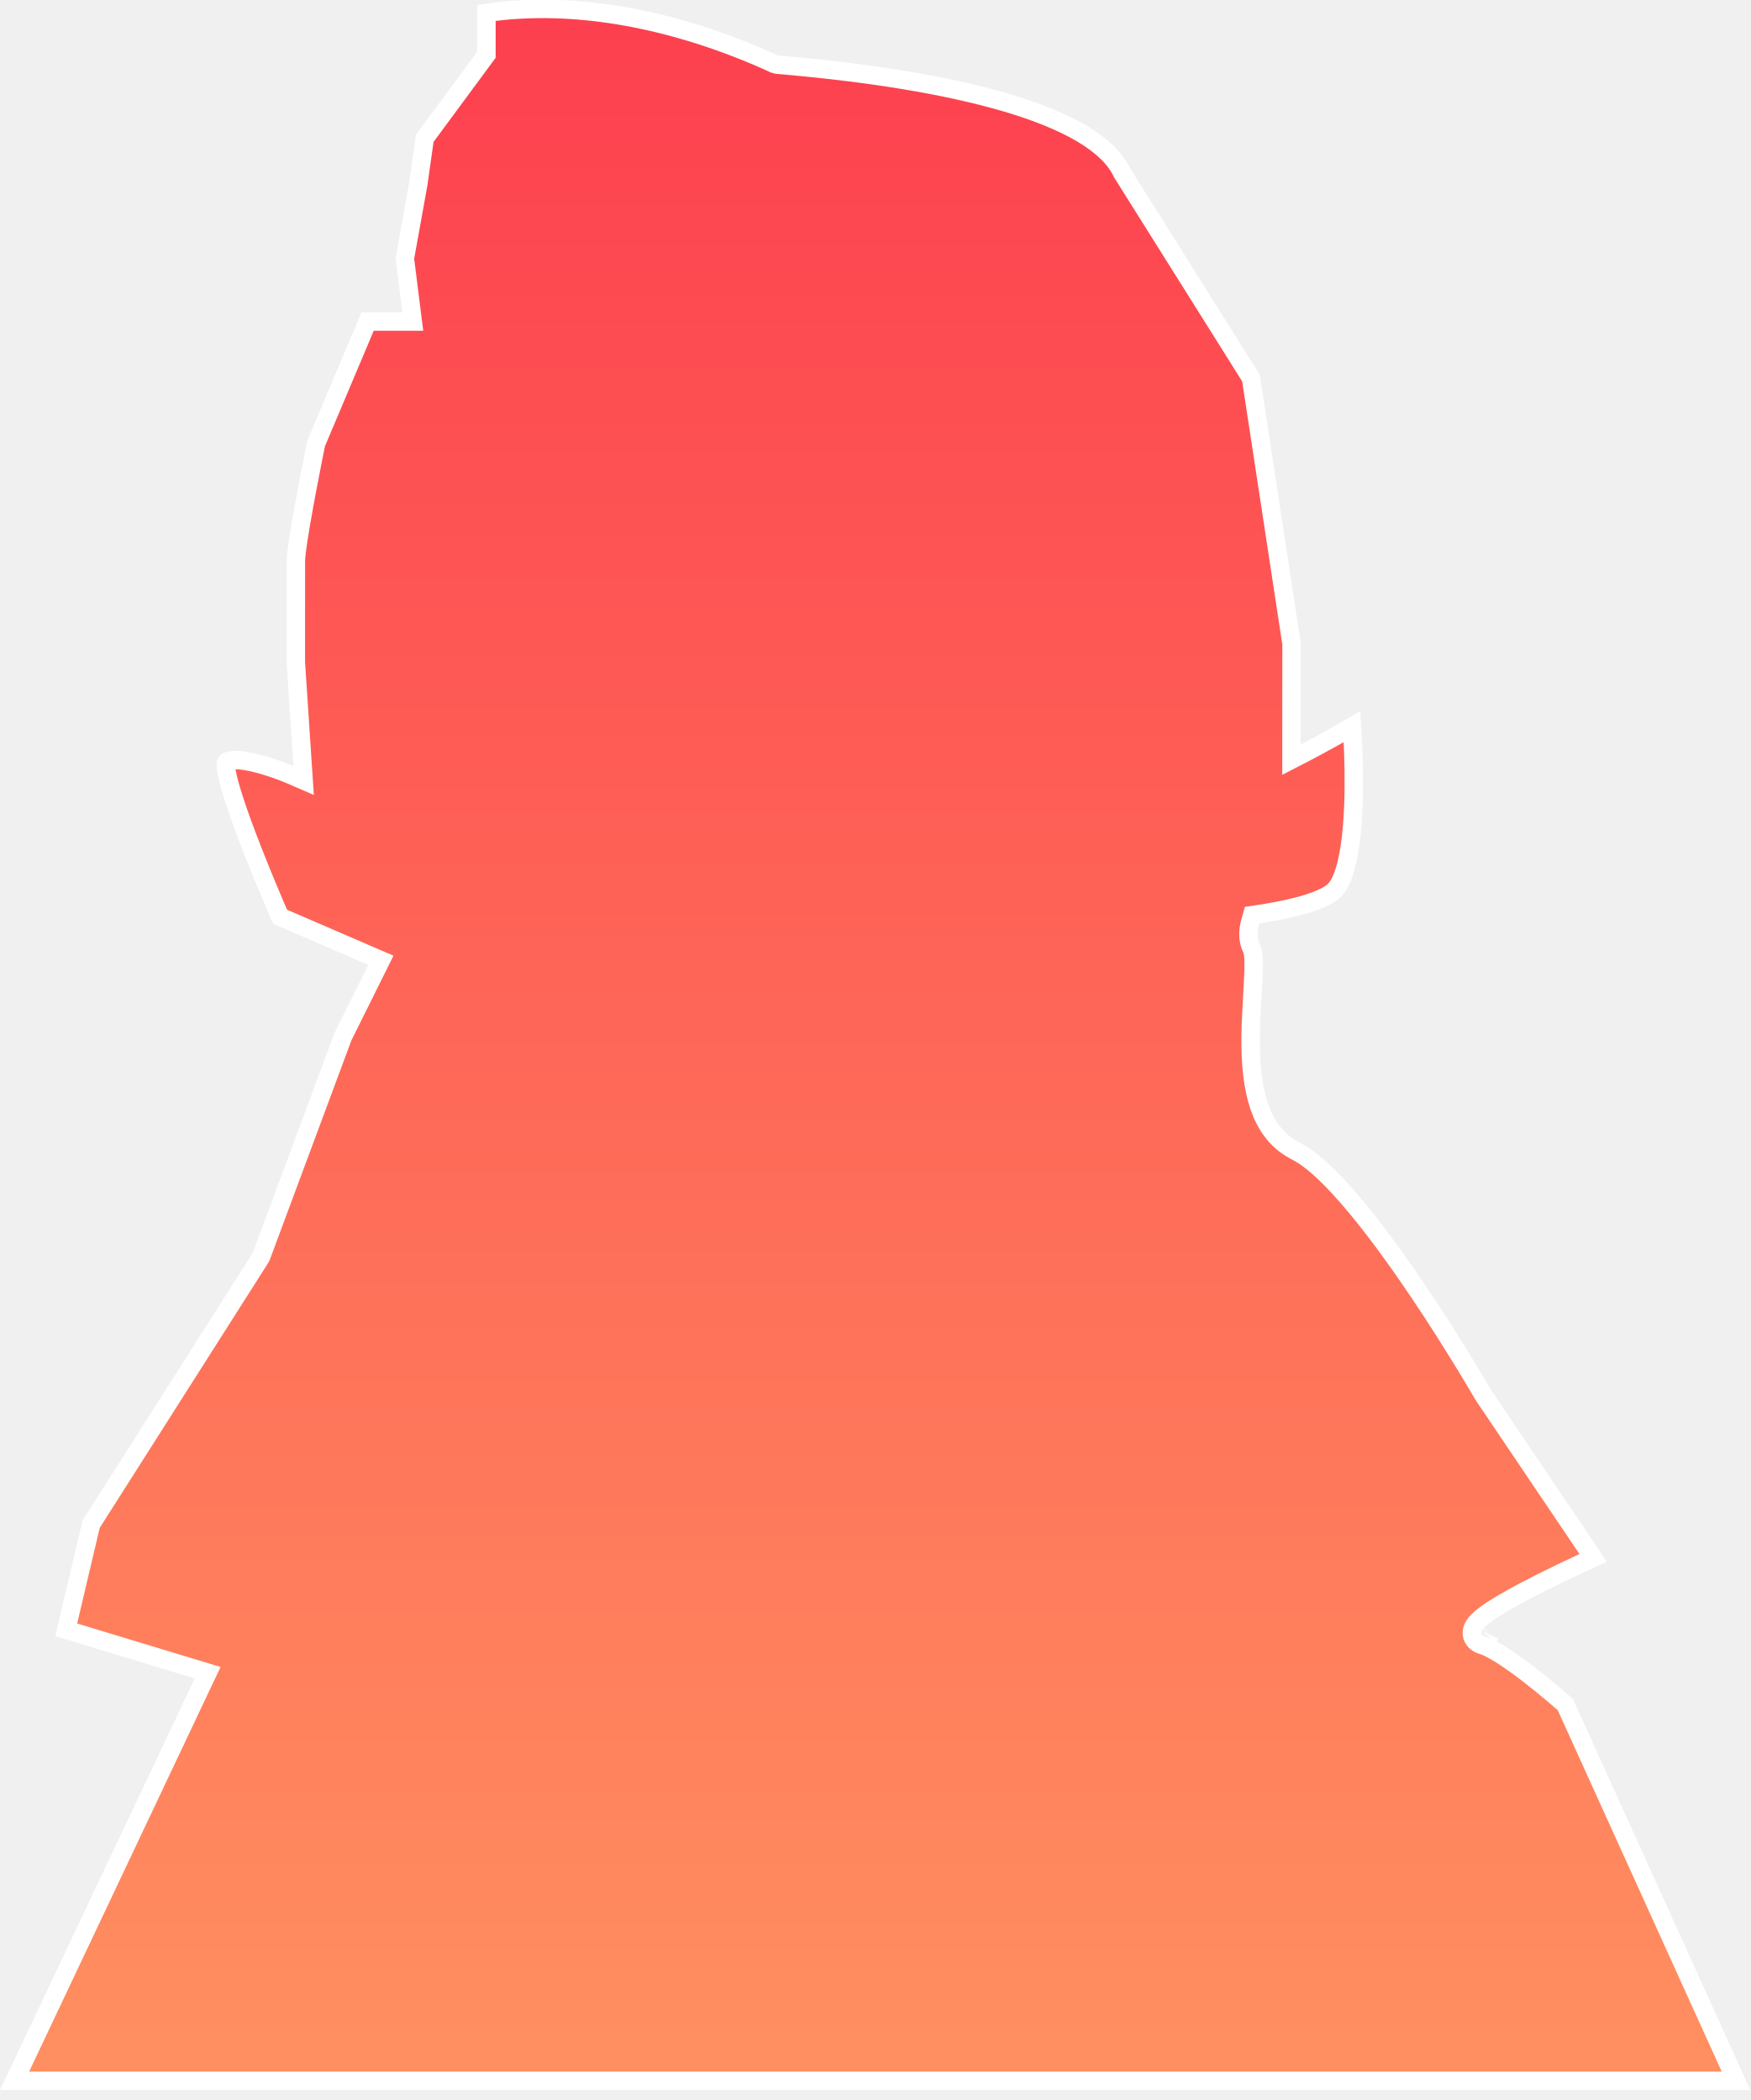
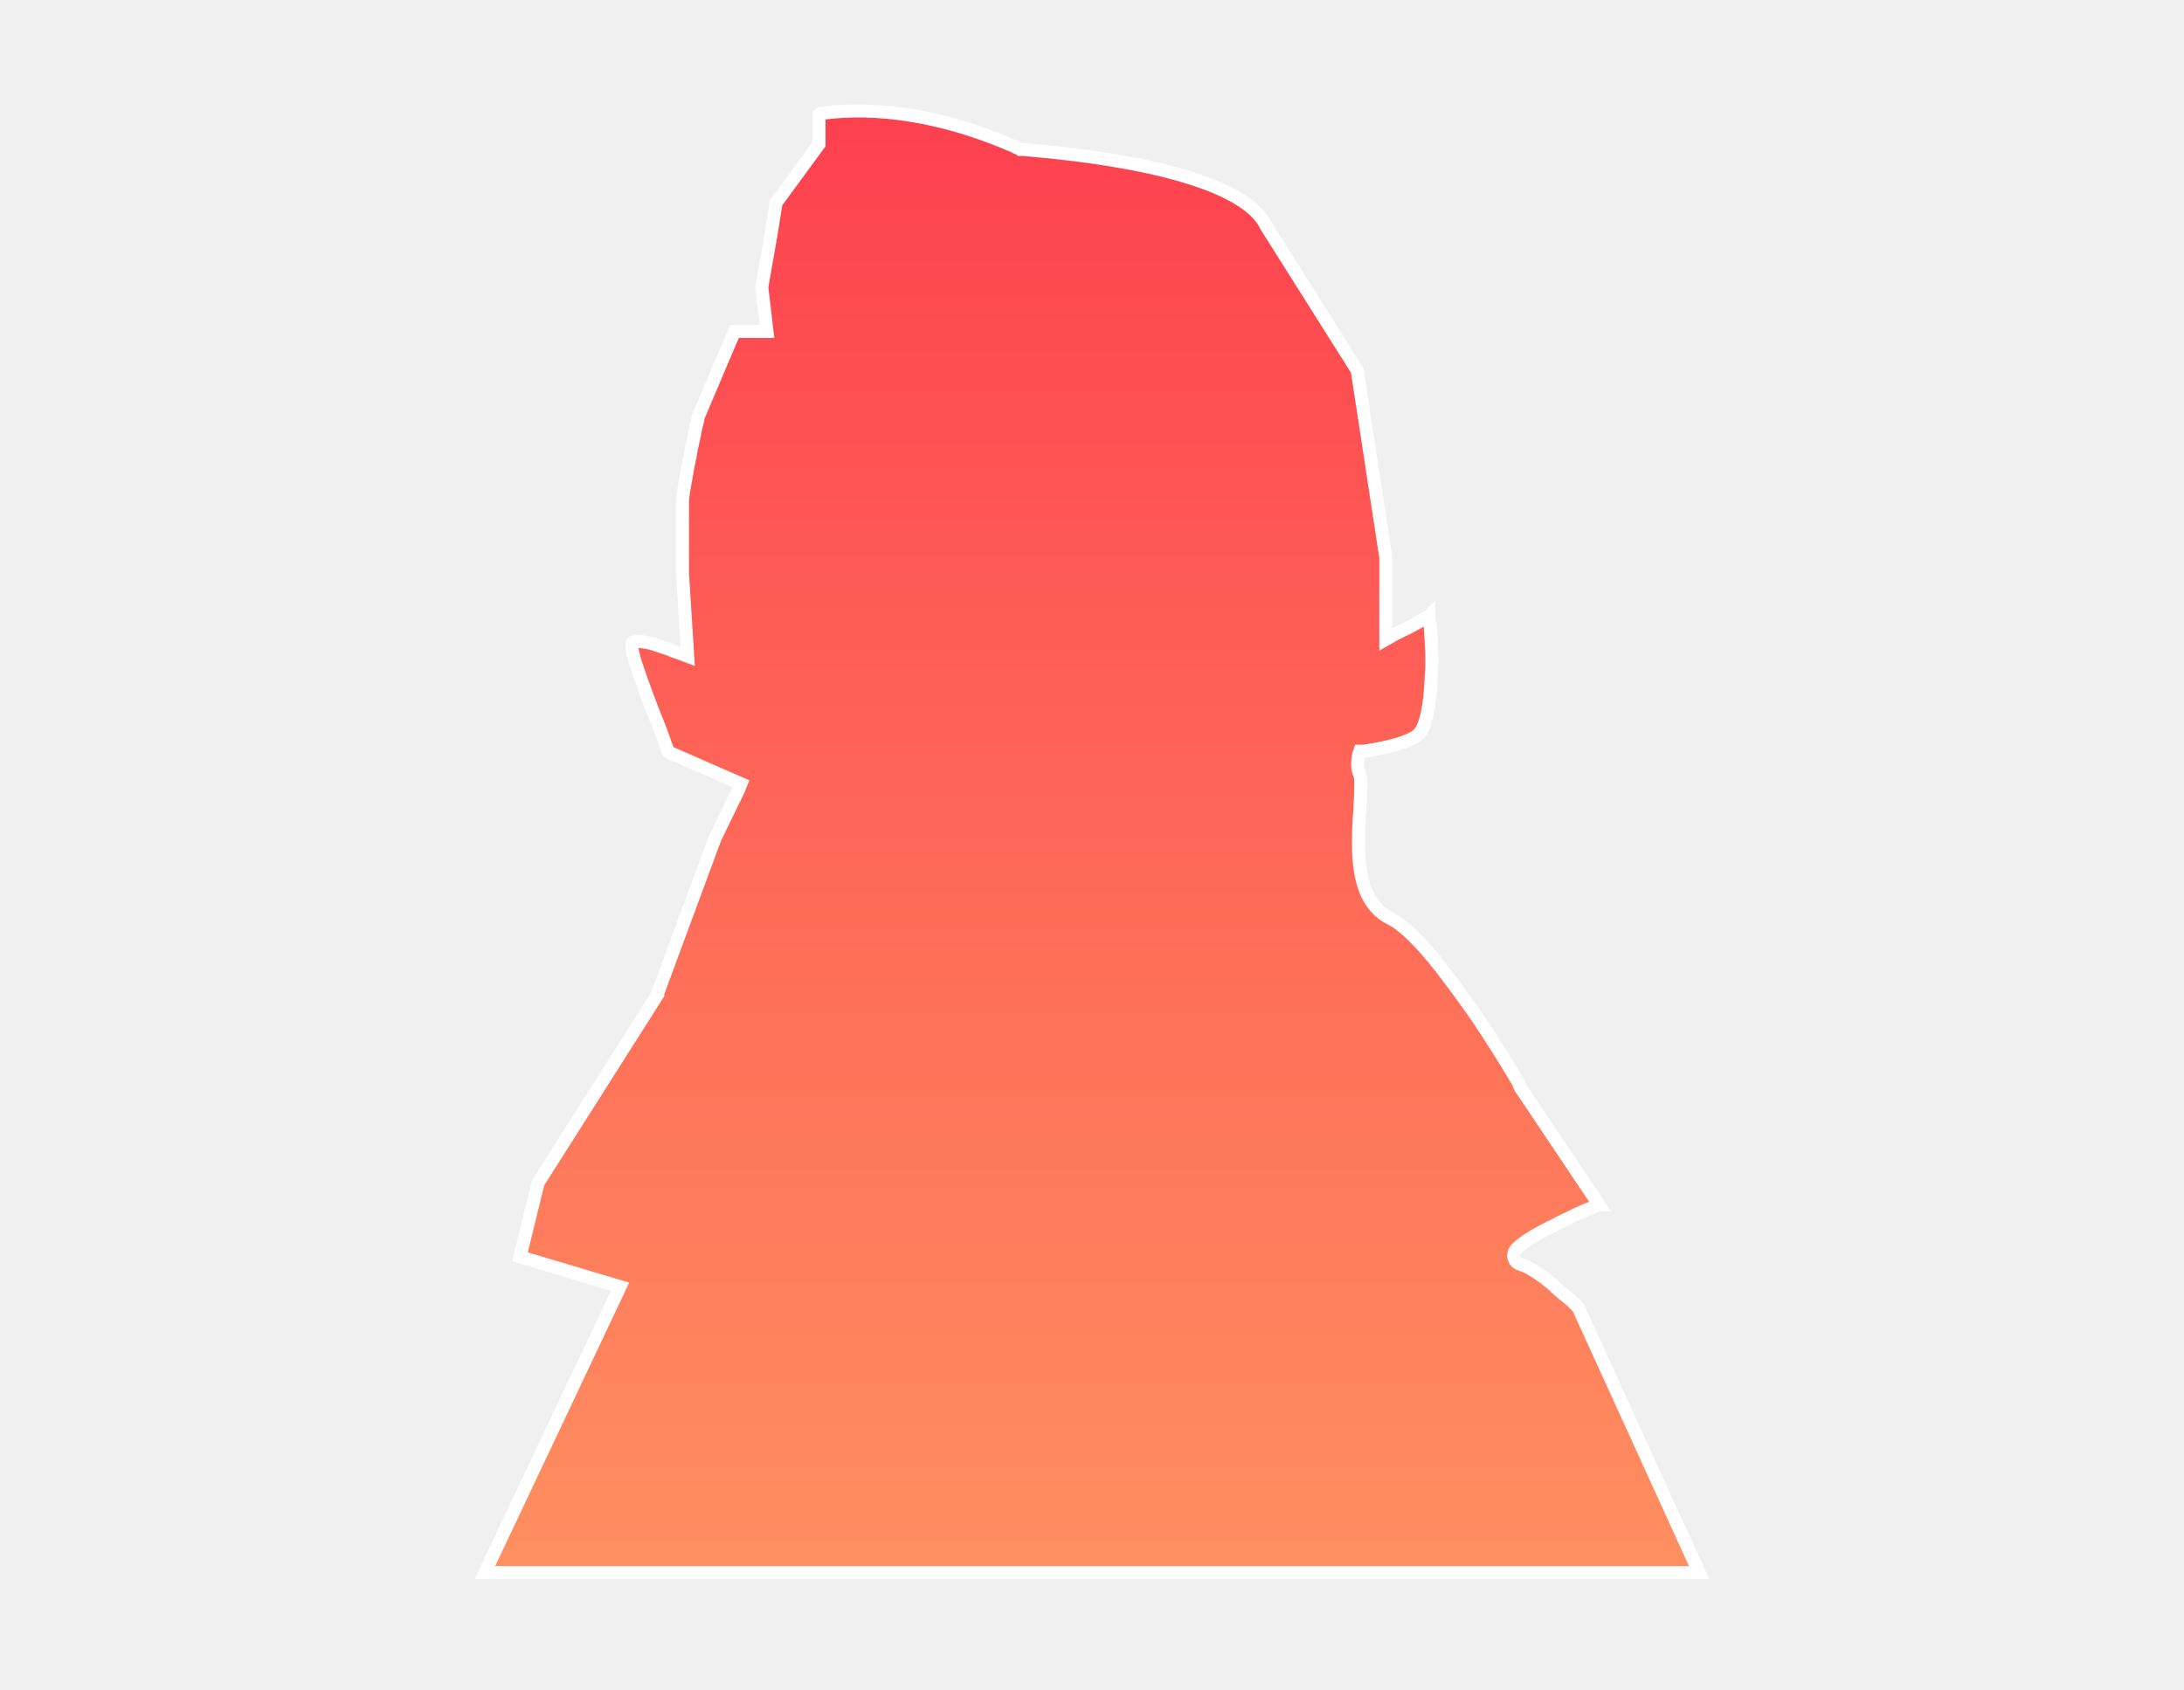
- <svg xmlns="http://www.w3.org/2000/svg" width="95px" height="114px" viewBox="0 0 95 114" version="1.1">
-   <defs>
-     <linearGradient x1="50%" y1="0%" x2="50%" y2="100%" id="linearGradient-1">
-       <stop stop-color="#FD404F" offset="0%" />
-       <stop stop-color="#FF8F60" offset="100%" />
-     </linearGradient>
-   </defs>
-   <g id="Page-1" stroke="none" stroke-width="1" fill="none" fill-rule="evenodd">
-     <g id="characters" transform="translate(-75, -357)" fill="url(#linearGradient-1)" fill-rule="nonzero" stroke="#FFFFFF">
-       <path d="M148.376,396.445 C148.344,396.464 148.312,396.483 148.279,396.502 C147.672,396.859 147.041,397.215 146.42,397.548 C146.216,397.658 146.015,397.764 145.819,397.865 L145.09,398.241 L145.09,397.421 L145.095,391.951 L142.895,377.528 L135.902,366.387 C134.439,363.225 126.809,361.327 117.175,360.511 L116.997,360.461 C116.856,360.392 116.717,360.328 116.58,360.267 C110.844,357.745 105.771,357.153 101.845,357.639 C101.673,357.66 101.524,357.681 101.399,357.701 L101.399,359.974 L98.052,364.51 L97.698,367.011 L96.973,371.032 L97.403,374.454 L94.952,374.454 L92.156,381.076 C92.121,381.245 92.061,381.544 91.983,381.937 C91.854,382.591 91.724,383.262 91.603,383.911 C91.572,384.076 91.542,384.239 91.513,384.398 C91.228,385.965 91.058,387.083 91.058,387.46 L91.056,392.96 L91.48,399.371 L90.728,399.045 C90.674,399.022 90.571,398.979 90.428,398.923 C90.189,398.83 89.931,398.737 89.665,398.65 C89.339,398.543 89.024,398.454 88.73,398.388 C88.19,398.266 87.753,398.231 87.478,398.29 C87.281,398.332 87.242,398.377 87.253,398.557 C87.29,399.182 87.723,400.578 88.435,402.453 C88.535,402.718 88.641,402.991 88.75,403.269 C89.084,404.119 89.442,404.991 89.8,405.836 C89.925,406.132 90.042,406.403 90.146,406.644 C90.165,406.688 90.182,406.729 90.198,406.765 L95.672,409.13 L95.438,409.602 L93.612,413.279 L89.18,425.197 L89.133,425.291 L79.945,439.744 L78.594,445.475 L86.271,447.804 L75.79,469.96 L169.218,469.96 L159.952,449.534 C159.828,449.424 159.645,449.265 159.416,449.07 C158.944,448.669 158.452,448.267 157.968,447.893 C157.746,447.722 157.531,447.56 157.323,447.41 C156.498,446.812 155.83,446.417 155.421,446.296 C154.972,446.164 154.753,445.752 154.96,445.326 C155.064,445.113 155.266,444.912 155.573,444.68 C156.042,444.325 156.781,443.888 157.745,443.379 C158.007,443.241 158.282,443.099 158.571,442.953 C159.323,442.574 160.128,442.187 160.933,441.814 C161.119,441.728 161.297,441.646 161.464,441.57 L155.517,432.751 L155.498,432.721 C155.438,432.616 155.322,432.418 155.157,432.14 C154.881,431.675 154.568,431.157 154.224,430.6 C153.241,429.006 152.206,427.413 151.167,425.928 C150.476,424.94 149.807,424.033 149.167,423.225 C147.636,421.292 146.329,419.996 145.365,419.51 C143.582,418.611 142.907,416.669 142.875,413.75 C142.867,413.031 142.892,412.372 142.957,411.282 C143.07,409.357 143.07,408.776 142.925,408.485 C142.711,408.051 142.707,407.545 142.867,406.987 L142.955,406.678 L143.273,406.631 C145.396,406.312 146.925,405.85 147.445,405.309 C148.015,404.717 148.356,403.078 148.449,400.788 C148.501,399.497 148.473,398.11 148.395,396.763 C148.389,396.654 148.382,396.548 148.376,396.445 Z M155.861,445.76 C155.86,445.761 155.86,445.763 155.859,445.764 C155.861,445.76 155.862,445.757 155.864,445.753 Z" id="suspect-3-highlight" />
+ <svg xmlns="http://www.w3.org/2000/svg" version="1.1" id="Layer_1" x="0px" y="0px" viewBox="0 0 168 130" style="enable-background:new 0 0 168 130;" xml:space="preserve">
+   <style type="text/css">
+ 	.st0{fill:url(#suspect-3-highlight_1_);stroke:#FFFFFF;}
+ </style>
+   <g id="Page-1">
+     <g id="characters" transform="translate(-75, -357)">
+       <linearGradient id="suspect-3-highlight_1_" gradientUnits="userSpaceOnUse" x1="-397.488" y1="1630.687" x2="-397.488" y2="1629.687" gradientTransform="matrix(93.4283 0 0 -112.477 37295.613 183780.281)">
+         <stop offset="0" style="stop-color:#FD404F" />
+         <stop offset="1" style="stop-color:#FF8F60" />
+       </linearGradient>
+       <path id="suspect-3-highlight" class="st0" d="M184.9,404.4C184.8,404.5,184.8,404.5,184.9,404.4c-0.7,0.4-1.3,0.8-2,1.1    c-0.2,0.1-0.4,0.2-0.6,0.3l-0.7,0.4v-0.8l0-5.5l-2.2-14.4l-7-11.1c-1.5-3.2-9.1-5.1-18.7-5.9l-0.2,0c-0.1-0.1-0.3-0.1-0.4-0.2    c-5.7-2.5-10.8-3.1-14.7-2.6c-0.2,0-0.3,0-0.4,0.1v2.3l-3.3,4.5l-0.4,2.5l-0.7,4l0.4,3.4h-2.5l-2.8,6.6c0,0.2-0.1,0.5-0.2,0.9    c-0.1,0.7-0.3,1.3-0.4,2c0,0.2-0.1,0.3-0.1,0.5c-0.3,1.6-0.5,2.7-0.5,3.1l0,5.5l0.4,6.4l-0.8-0.3c-0.1,0-0.2-0.1-0.3-0.1    c-0.2-0.1-0.5-0.2-0.8-0.3c-0.3-0.1-0.6-0.2-0.9-0.3c-0.5-0.1-1-0.2-1.3-0.1c-0.2,0-0.2,0.1-0.2,0.3c0,0.6,0.5,2,1.2,3.9    c0.1,0.3,0.2,0.5,0.3,0.8c0.3,0.8,0.7,1.7,1,2.6c0.1,0.3,0.2,0.6,0.3,0.8c0,0,0,0.1,0.1,0.1l5.5,2.4l-0.2,0.5l-1.8,3.7l-4.4,11.9    l0,0.1l-9.2,14.5l-1.4,5.7l7.7,2.3L112.3,478h93.4l-9.3-20.4c-0.1-0.1-0.3-0.3-0.5-0.5c-0.5-0.4-1-0.8-1.4-1.2    c-0.2-0.2-0.4-0.3-0.6-0.5c-0.8-0.6-1.5-1-1.9-1.1c-0.4-0.1-0.7-0.5-0.5-1c0.1-0.2,0.3-0.4,0.6-0.6c0.5-0.4,1.2-0.8,2.2-1.3    c0.3-0.1,0.5-0.3,0.8-0.4c0.8-0.4,1.6-0.8,2.4-1.1c0.2-0.1,0.4-0.2,0.5-0.2l-5.9-8.8l0,0c-0.1-0.1-0.2-0.3-0.3-0.6    c-0.3-0.5-0.6-1-0.9-1.5c-1-1.6-2-3.2-3.1-4.7c-0.7-1-1.4-1.9-2-2.7c-1.5-1.9-2.8-3.2-3.8-3.7c-1.8-0.9-2.5-2.8-2.5-5.8    c0-0.7,0-1.4,0.1-2.5c0.1-1.9,0.1-2.5,0-2.8c-0.2-0.4-0.2-0.9-0.1-1.5l0.1-0.3l0.3,0c2.1-0.3,3.7-0.8,4.2-1.3    c0.6-0.6,0.9-2.2,1-4.5c0.1-1.3,0-2.7-0.1-4C184.9,404.7,184.9,404.5,184.9,404.4z M192.4,453.8    C192.4,453.8,192.4,453.8,192.4,453.8C192.4,453.8,192.4,453.8,192.4,453.8L192.4,453.8z" />
    </g>
  </g>
</svg>
